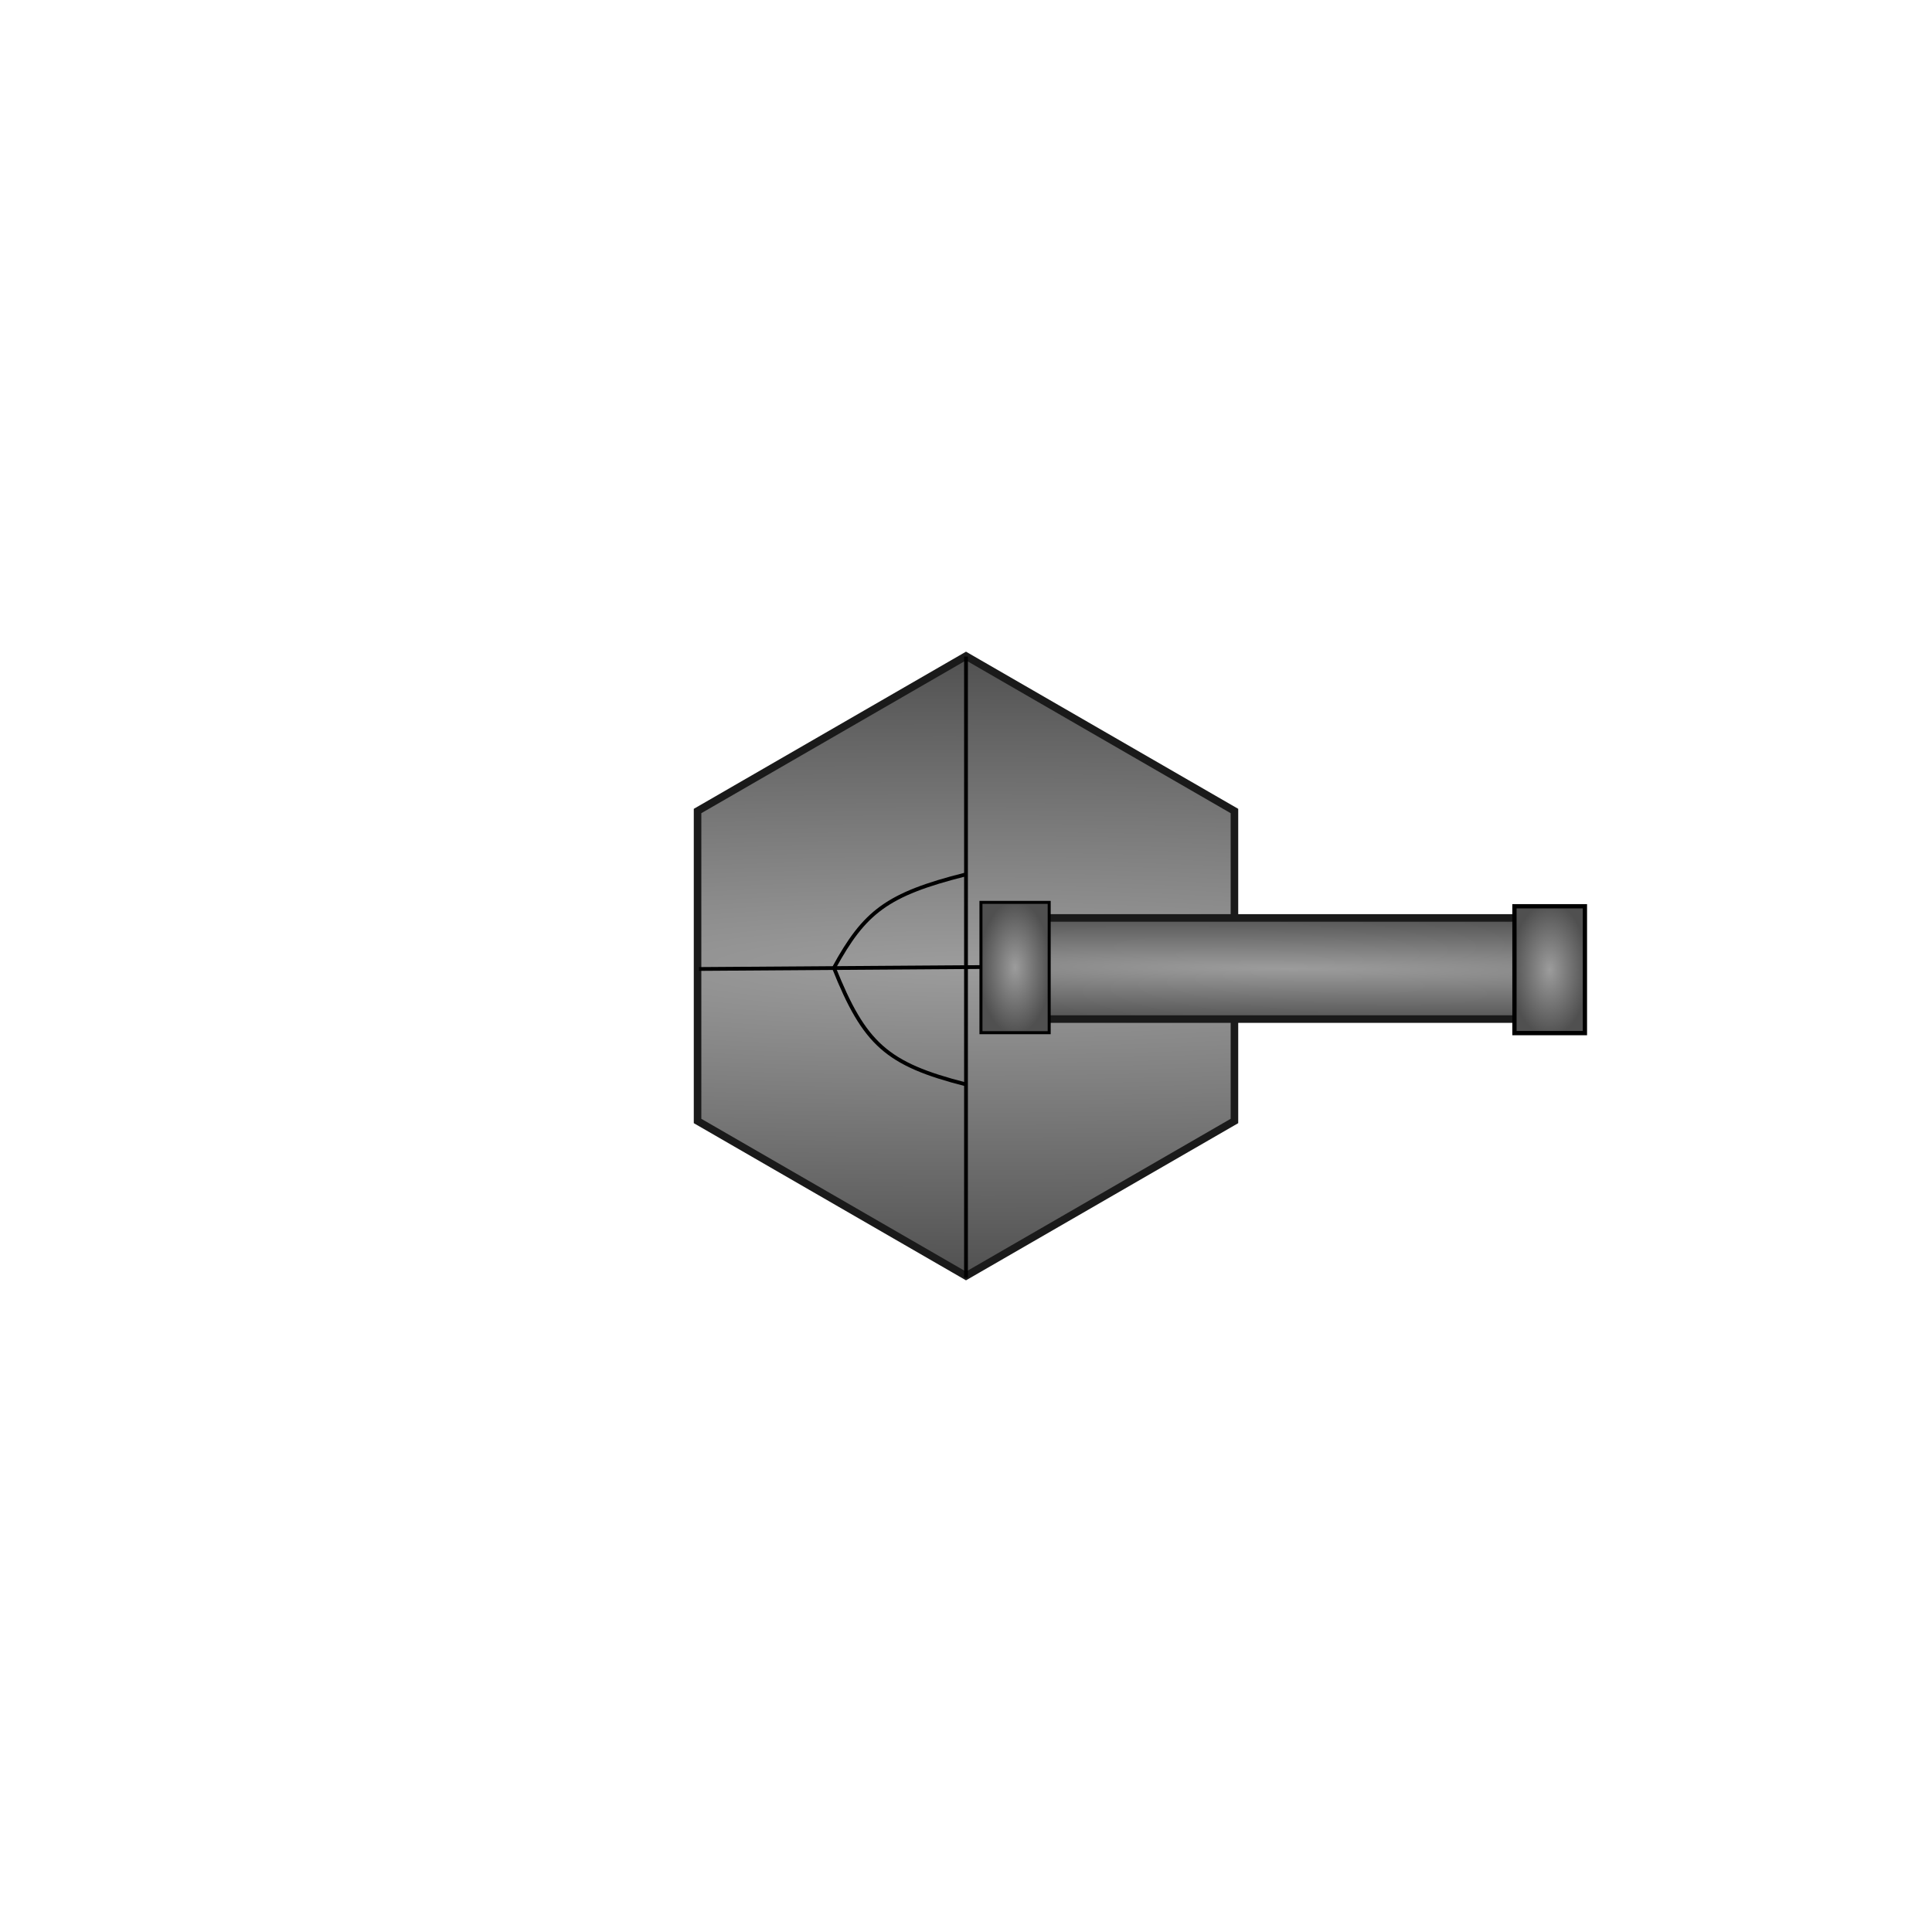
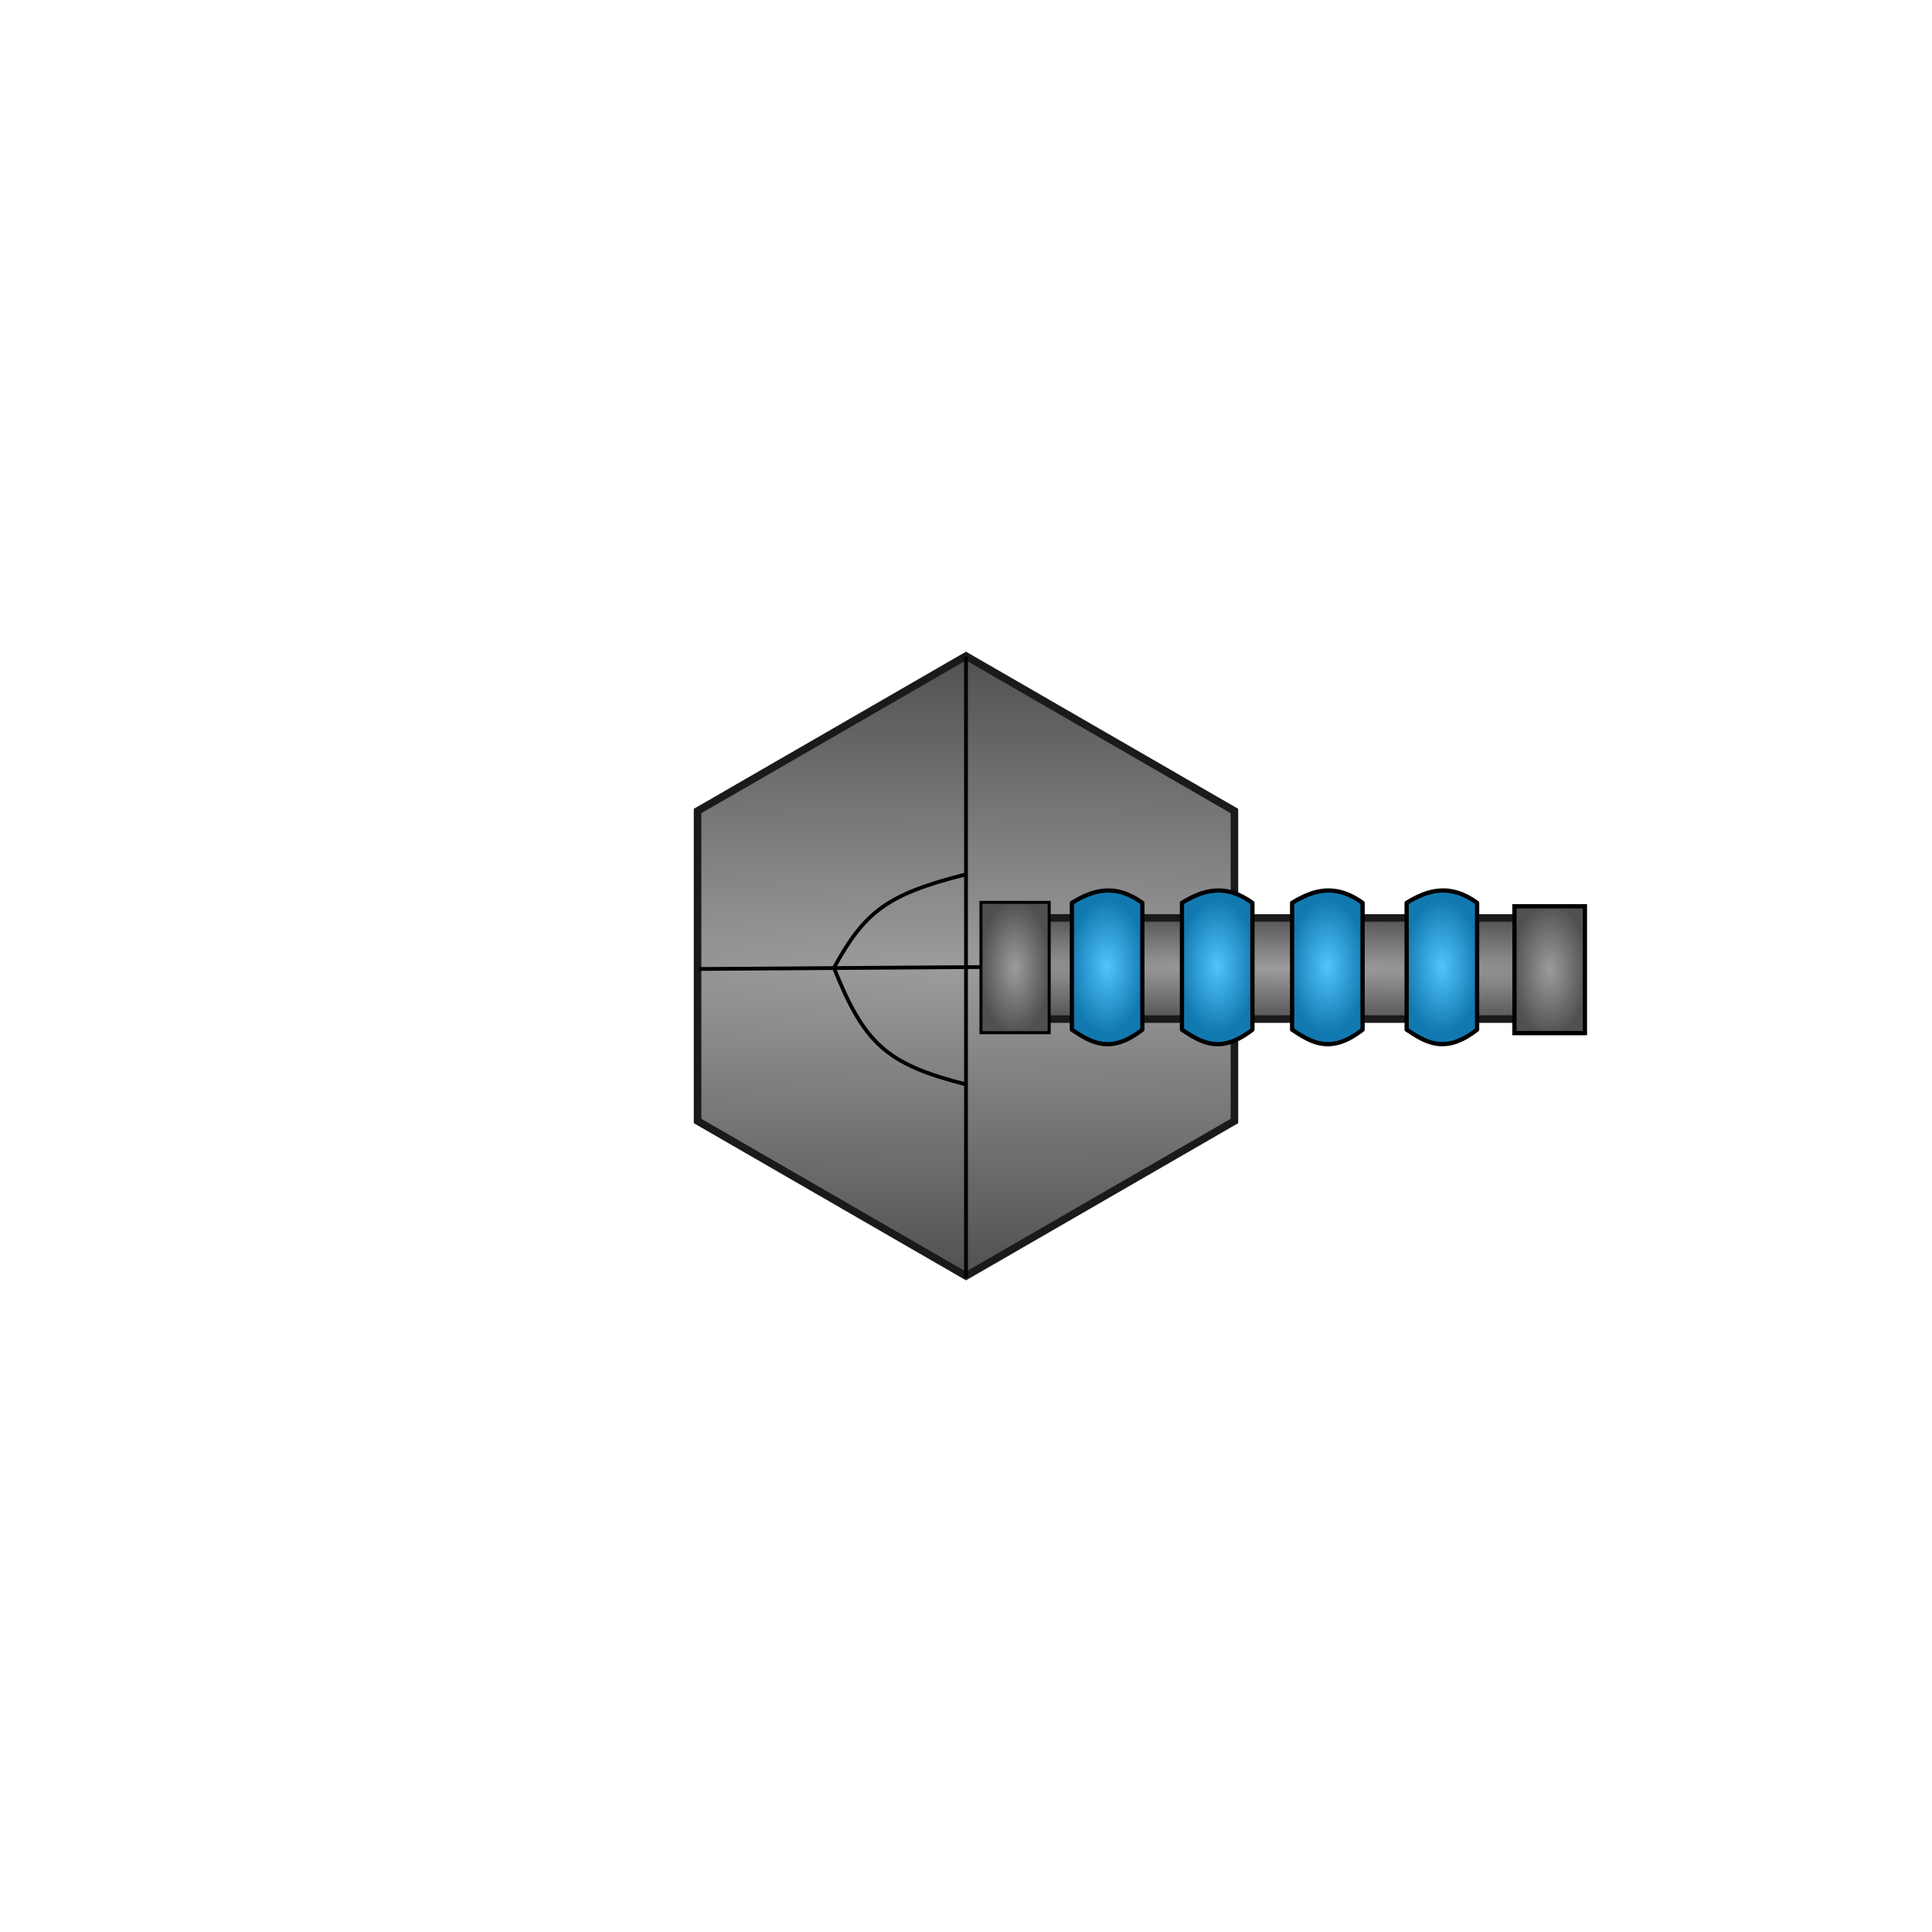
<svg xmlns="http://www.w3.org/2000/svg" xmlns:xlink="http://www.w3.org/1999/xlink" width="512" height="512" id="svg2" version="1.1">
  <defs id="defs4">
+     <linearGradient id="linearGradient3796">
+       <stop style="stop-color:#51c4ff;stop-opacity:1;" offset="0" id="stop3798" />
+       <stop style="stop-color:#1179af;stop-opacity:1;" offset="1" id="stop3800" />
+     </linearGradient>
    <linearGradient id="linearGradient3764">
      <stop style="stop-color:#9c9c9c;stop-opacity:1;" offset="0" id="stop3766" />
      <stop style="stop-color:#505050;stop-opacity:1;" offset="1" id="stop3768" />
    </linearGradient>
    <radialGradient xlink:href="#linearGradient3764" id="radialGradient3774" cx="189.286" cy="179.857" fx="189.286" fy="179.857" r="72.14" gradientTransform="matrix(9.412189,0.01386191,-0.00169744,1.152555,-1592.002,-30.06194)" gradientUnits="userSpaceOnUse" />
    <radialGradient xlink:href="#linearGradient3764" id="radialGradient3782" cx="-698.325" cy="230.5" fx="-698.325" fy="230.5" r="77.259" gradientTransform="matrix(3.279875,-0.02885917,0.00164018,0.1864081,1591.715,167.3799)" gradientUnits="userSpaceOnUse" />
    <radialGradient xlink:href="#linearGradient3764" id="radialGradient3790" cx="-698.325" cy="280.5" fx="-698.325" fy="280.5" r="77.259" gradientTransform="matrix(3.828202,0.02885917,-0.00140527,0.18641,1975.398,248.3651)" gradientUnits="userSpaceOnUse" />
    <radialGradient xlink:href="#linearGradient3764" id="radialGradient3786" cx="268.576" cy="820.606" fx="268.576" fy="820.606" r="9.441" gradientTransform="matrix(1,0,0,1.871522,0.4276085,-739.0125)" gradientUnits="userSpaceOnUse" />
    <radialGradient xlink:href="#linearGradient3764" id="radialGradient3794" cx="230.646" cy="628.009" fx="230.646" fy="628.009" r="17.72" gradientTransform="matrix(1,0,0,0.578536,0,264.6832)" gradientUnits="userSpaceOnUse" />
    <radialGradient xlink:href="#linearGradient3764" id="radialGradient3800" gradientUnits="userSpaceOnUse" gradientTransform="matrix(3.828202,0.02885917,-0.00140527,0.18641,3014.508,764.8911)" cx="-698.325" cy="280.5" fx="-698.325" fy="280.5" r="77.259" />
    <radialGradient xlink:href="#linearGradient3764" id="radialGradient3808" gradientUnits="userSpaceOnUse" gradientTransform="matrix(0,1,-0.578536,0,774.0085,566.6931)" cx="230.646" cy="628.009" fx="230.646" fy="628.009" r="17.72" />
+     <radialGradient xlink:href="#linearGradient3796" id="radialGradient3802" cx="380.354" cy="795.771" fx="380.354" fy="795.771" r="10" gradientTransform="matrix(1,0,0,1.75,0,-596.8282)" gradientUnits="userSpaceOnUse" />
+     <radialGradient xlink:href="#linearGradient3796" id="radialGradient3809" gradientUnits="userSpaceOnUse" gradientTransform="matrix(0,1,-0.578536,0,735.9495,565.1807)" cx="230.646" cy="628.009" fx="230.646" fy="628.009" r="17.72" />
+     <radialGradient xlink:href="#linearGradient3796" id="radialGradient3863" gradientUnits="userSpaceOnUse" gradientTransform="matrix(0,1,-0.578536,0,745.4383,565.7808)" cx="230.646" cy="628.009" fx="230.646" fy="628.009" r="17.72" />
  </defs>
  <g id="layer1" transform="translate(0,-540.3622)">
    <path transform="translate(66.71429,616.505)" d="m 189.286,262.003 -71.141,-41.073 0,-82.146 71.14,-41.073 71.141,41.073 0,82.146 z" id="path2989" style="color:#000000;fill:url(#radialGradient3774);fill-opacity:1;stroke:#1a1a1a;stroke-width:2;stroke-linecap:butt;stroke-linejoin:miter;stroke-miterlimit:4;stroke-opacity:1;stroke-dasharray:none;stroke-dashoffset:0;marker:none;visibility:visible;display:inline;overflow:visible;enable-background:accumulate" />
    <path style="fill:none;stroke:#000000;stroke-width:1px;stroke-linecap:butt;stroke-linejoin:miter;stroke-opacity:1" d="M 327.341,255.803 185.25,256.788" id="path3799" transform="translate(0,540.3622)" />
    <path style="fill:none;stroke:#000000;stroke-width:1px;stroke-linecap:butt;stroke-linejoin:miter;stroke-opacity:1" d="m 256,174 0,164.624" id="path3801" transform="translate(0,540.3622)" />
    <path style="fill:none;stroke:#000000;stroke-width:1px;stroke-linecap:butt;stroke-linejoin:miter;stroke-opacity:1" d="M 255.803,231.76 C 235,237 229.094,241.704 221,256.493 229.094,276.704 235,282 255.803,287.335" id="path3803" transform="translate(0,540.3622)" />
    <rect y="783.624" x="264.526" height="26.805" width="152.519" id="rect3759-0" style="color:#000000;fill:url(#radialGradient3800);fill-opacity:1;fill-rule:nonzero;stroke:#1a1a1a;stroke-width:2;stroke-linecap:butt;stroke-linejoin:miter;stroke-miterlimit:4;stroke-opacity:1;stroke-dasharray:none;stroke-dashoffset:0;marker:none;visibility:visible;display:inline;overflow:visible;enable-background:accumulate" />
    <path id="path3797" d="m 259.963,779.501 18.082,0 0,34.537 -18.082,0 z" style="fill:url(#radialGradient3786);fill-opacity:1;stroke:#000000;stroke-width:0.8;stroke-linecap:round;stroke-linejoin:miter;stroke-miterlimit:4;stroke-opacity:1;stroke-dasharray:none" />
    <path style="fill:url(#radialGradient3808);fill-opacity:1;stroke:#000000;stroke-width:1.13;stroke-linecap:round;stroke-linejoin:miter;stroke-miterlimit:4;stroke-opacity:1;stroke-dasharray:none" d="m 401.346,780.534 18.673,0 0,33.61 -18.673,0 z" id="path3806" />
+     <path id="use3804" d="m 372.776,779.622 c 5.57,-3.416 11.447,-5.234 18.673,0 l 0,33.61 c -8.514,6.629 -13.607,3.353 -18.673,0 z" style="fill:url(#radialGradient3863);fill-opacity:1;stroke:#000000;stroke-width:1.13;stroke-linecap:round;stroke-linejoin:round;stroke-miterlimit:4;stroke-opacity:1;stroke-dasharray:none" />
+     <use x="0" y="0" xlink:href="#use3804" id="use3811" transform="translate(-30.3495,0.00600039)" width="512" height="512" />
+     <use x="0" y="0" xlink:href="#use3804" id="use3817" transform="translate(-59.5458,0.00600039)" width="512" height="512" />
+     <use x="0" y="0" xlink:href="#use3817" id="use3819" transform="translate(-29.16705,0)" width="512" height="512" />
  </g>
</svg>
